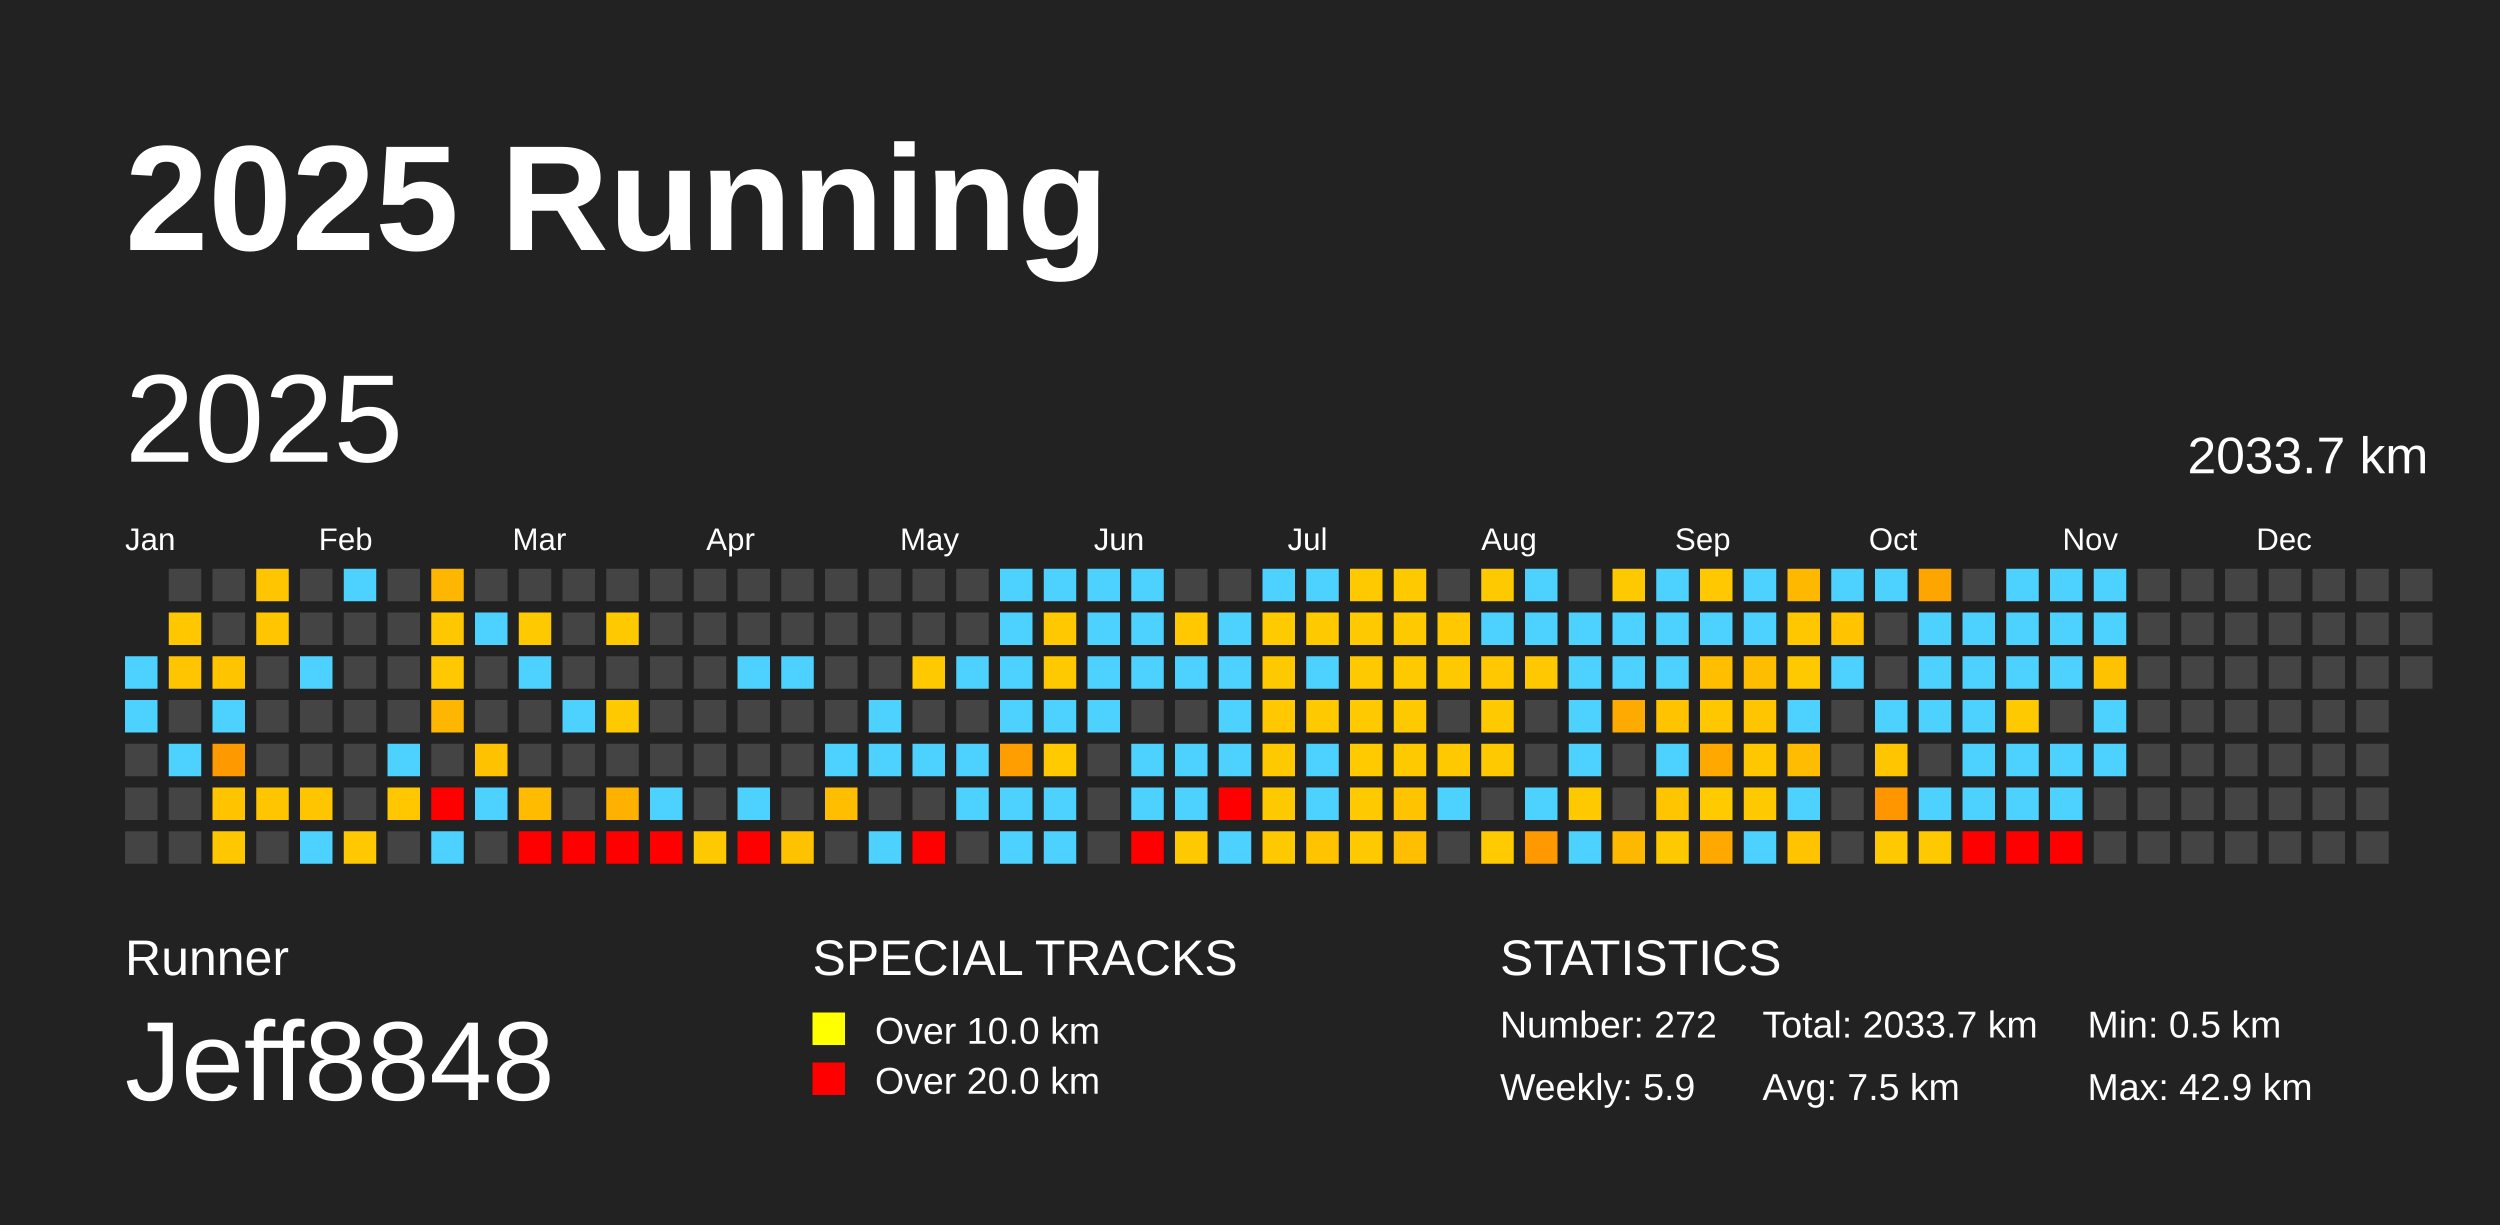
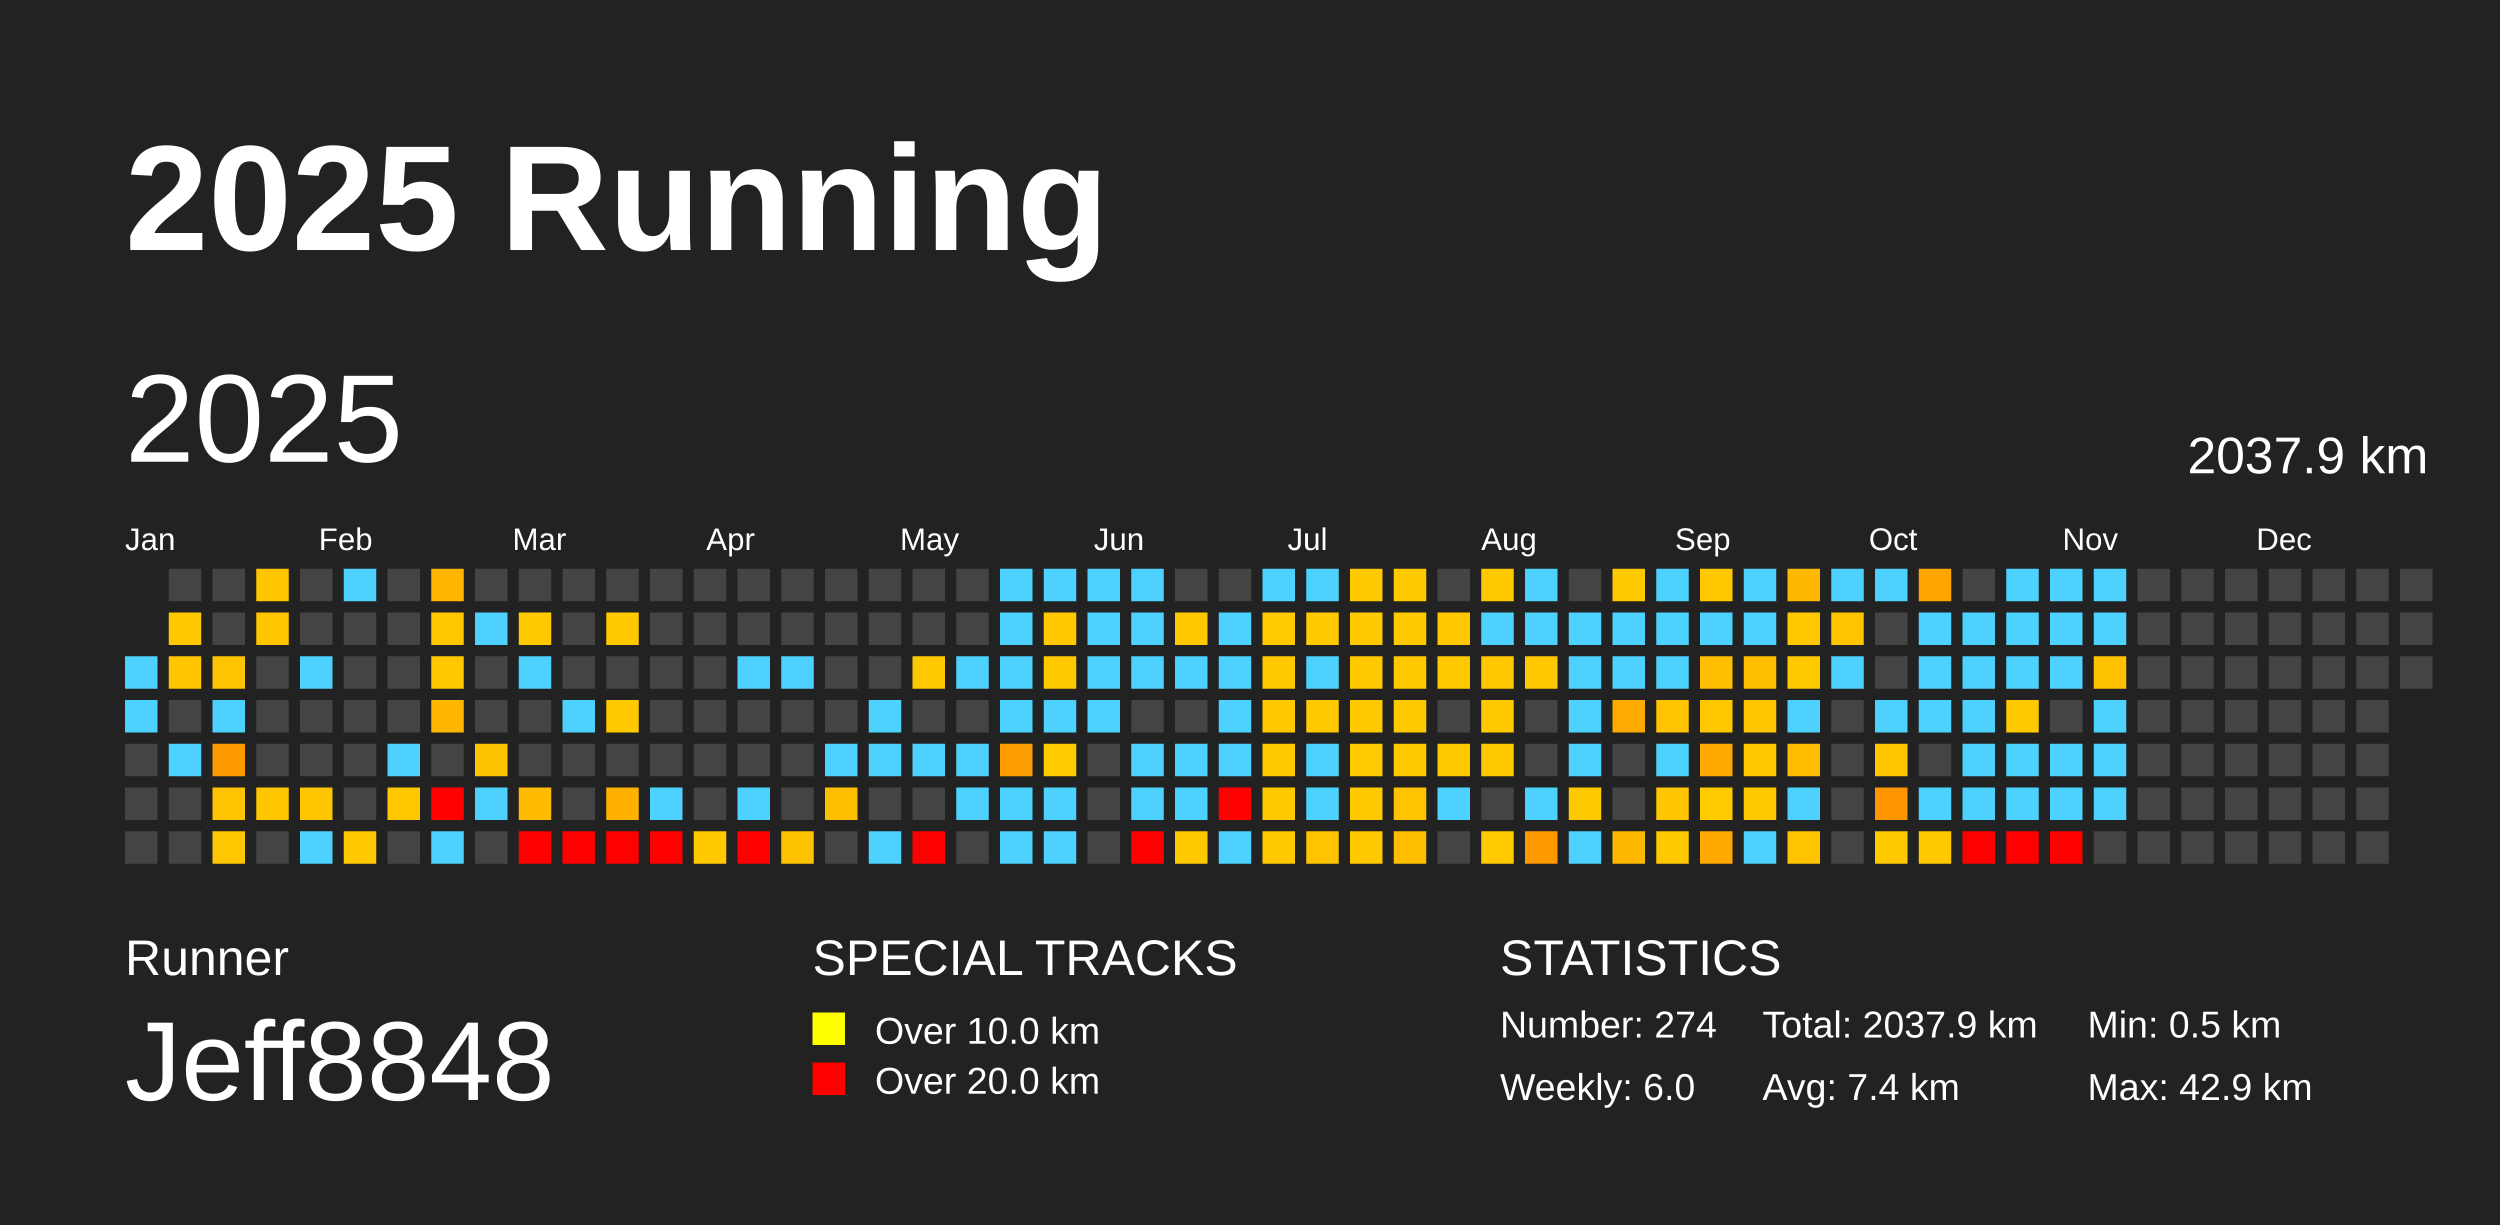
<svg xmlns="http://www.w3.org/2000/svg" baseProfile="full" height="98mm" version="1.1" viewBox="0,0,200,98" width="200mm">
  <defs />
  <rect fill="#222222" height="98" width="200" x="0" y="0" />
  <text fill="#FFFFFF" style="font-size:12px; font-family:Arial; font-weight:bold;" x="10" y="20">2025 Running</text>
  <text fill="#FFFFFF" style="font-size:4px; font-family:Arial" x="10" y="78">Runner</text>
  <text fill="#FFFFFF" style="font-size:9px; font-family:Arial" x="10" y="88">Jeff8848</text>
  <text fill="#FFFFFF" style="font-size:4px; font-family:Arial" x="65" y="78">SPECIAL TRACKS</text>
  <rect fill="yellow" height="2.6" width="2.6" x="65" y="81" />
  <text fill="#FFFFFF" style="font-size:3px; font-family:Arial" x="70" y="83.5">Over 10.0 km</text>
  <rect fill="red" height="2.6" width="2.6" x="65" y="85" />
  <text fill="#FFFFFF" style="font-size:3px; font-family:Arial" x="70" y="87.5">Over 20.0 km</text>
  <text fill="#FFFFFF" style="font-size:4px; font-family:Arial" x="120" y="78">STATISTICS</text>
-   <text fill="#FFFFFF" style="font-size:3px; font-family:Arial" x="120" y="83">Number: 272</text>
-   <text fill="#FFFFFF" style="font-size:3px; font-family:Arial" x="120" y="88">Weekly: 5.9</text>
-   <text fill="#FFFFFF" style="font-size:3px; font-family:Arial" x="141" y="83">Total: 2033.7 km</text>
-   <text fill="#FFFFFF" style="font-size:3px; font-family:Arial" x="141" y="88">Avg: 7.5 km</text>
+   <text fill="#FFFFFF" style="font-size:3px; font-family:Arial" x="120" y="83">Number: 274</text>
+   <text fill="#FFFFFF" style="font-size:3px; font-family:Arial" x="120" y="88">Weekly: 6.0</text>
+   <text fill="#FFFFFF" style="font-size:3px; font-family:Arial" x="141" y="83">Total: 2037.9 km</text>
+   <text fill="#FFFFFF" style="font-size:3px; font-family:Arial" x="141" y="88">Avg: 7.4 km</text>
  <text fill="#FFFFFF" style="font-size:3px; font-family:Arial" x="167" y="83">Min: 0.5 km</text>
  <text fill="#FFFFFF" style="font-size:3px; font-family:Arial" x="167" y="88">Max: 42.9 km</text>
  <text dominant-baseline="hanging" fill="#FFFFFF" style="font-size:10.0px; font-family:Arial;" x="10" y="30">2025</text>
-   <text dominant-baseline="hanging" fill="#FFFFFF" style="font-size:4.125px; font-family:Arial;" x="175" y="35">2033.7 km</text>
+   <text dominant-baseline="hanging" fill="#FFFFFF" style="font-size:4.125px; font-family:Arial;" x="175" y="35">2037.9 km</text>
  <text fill="#FFFFFF" style="font-size:2.5px; font-family:Arial" x="10.0" y="44">Jan</text>
  <text fill="#FFFFFF" style="font-size:2.5px; font-family:Arial" x="25.5" y="44">Feb</text>
  <text fill="#FFFFFF" style="font-size:2.5px; font-family:Arial" x="41.0" y="44">Mar</text>
  <text fill="#FFFFFF" style="font-size:2.5px; font-family:Arial" x="56.5" y="44">Apr</text>
  <text fill="#FFFFFF" style="font-size:2.5px; font-family:Arial" x="72.0" y="44">May</text>
  <text fill="#FFFFFF" style="font-size:2.5px; font-family:Arial" x="87.5" y="44">Jun</text>
  <text fill="#FFFFFF" style="font-size:2.5px; font-family:Arial" x="103.0" y="44">Jul</text>
  <text fill="#FFFFFF" style="font-size:2.5px; font-family:Arial" x="118.5" y="44">Aug</text>
  <text fill="#FFFFFF" style="font-size:2.5px; font-family:Arial" x="134.0" y="44">Sep</text>
  <text fill="#FFFFFF" style="font-size:2.5px; font-family:Arial" x="149.5" y="44">Oct</text>
  <text fill="#FFFFFF" style="font-size:2.5px; font-family:Arial" x="165.0" y="44">Nov</text>
  <text fill="#FFFFFF" style="font-size:2.5px; font-family:Arial" x="180.5" y="44">Dec</text>
  <rect fill="#4dd2ff" height="2.6" width="2.6" x="10.0" y="52.5" />
  <rect fill="#4dd2ff" height="2.6" width="2.6" x="10.0" y="56.0" />
  <rect fill="#444444" height="2.6" width="2.6" x="10.0" y="59.5" />
  <rect fill="#444444" height="2.6" width="2.6" x="10.0" y="63.0" />
  <rect fill="#444444" height="2.6" width="2.6" x="10.0" y="66.5" />
  <rect fill="#444444" height="2.6" width="2.6" x="13.5" y="45.5" />
  <rect fill="#ffc700" height="2.6" width="2.6" x="13.5" y="49.0" />
  <rect fill="#ffc500" height="2.6" width="2.6" x="13.5" y="52.5" />
  <rect fill="#444444" height="2.6" width="2.6" x="13.5" y="56.0" />
  <rect fill="#4dd2ff" height="2.6" width="2.6" x="13.5" y="59.5" />
  <rect fill="#444444" height="2.6" width="2.6" x="13.5" y="63.0" />
  <rect fill="#444444" height="2.6" width="2.6" x="13.5" y="66.5" />
  <rect fill="#444444" height="2.6" width="2.6" x="17.0" y="45.5" />
  <rect fill="#444444" height="2.6" width="2.6" x="17.0" y="49.0" />
  <rect fill="#ffc400" height="2.6" width="2.6" x="17.0" y="52.5" />
  <rect fill="#4dd2ff" height="2.6" width="2.6" x="17.0" y="56.0" />
  <rect fill="#ff9900" height="2.6" width="2.6" x="17.0" y="59.5" />
  <rect fill="#ffc300" height="2.6" width="2.6" x="17.0" y="63.0" />
  <rect fill="#ffc700" height="2.6" width="2.6" x="17.0" y="66.5" />
  <rect fill="#ffc500" height="2.6" width="2.6" x="20.5" y="45.5" />
  <rect fill="#ffc600" height="2.6" width="2.6" x="20.5" y="49.0" />
  <rect fill="#444444" height="2.6" width="2.6" x="20.5" y="52.5" />
  <rect fill="#444444" height="2.6" width="2.6" x="20.5" y="56.0" />
  <rect fill="#444444" height="2.6" width="2.6" x="20.5" y="59.5" />
  <rect fill="#ffc600" height="2.6" width="2.6" x="20.5" y="63.0" />
  <rect fill="#444444" height="2.6" width="2.6" x="20.5" y="66.5" />
  <rect fill="#444444" height="2.6" width="2.6" x="24.0" y="45.5" />
  <rect fill="#444444" height="2.6" width="2.6" x="24.0" y="49.0" />
  <rect fill="#4dd2ff" height="2.6" width="2.6" x="24.0" y="52.5" />
  <rect fill="#444444" height="2.6" width="2.6" x="24.0" y="56.0" />
  <rect fill="#444444" height="2.6" width="2.6" x="24.0" y="59.5" />
  <rect fill="#ffc600" height="2.6" width="2.6" x="24.0" y="63.0" />
  <rect fill="#4dd2ff" height="2.6" width="2.6" x="24.0" y="66.5" />
  <rect fill="#4dd2ff" height="2.6" width="2.6" x="27.5" y="45.5" />
  <rect fill="#444444" height="2.6" width="2.6" x="27.5" y="49.0" />
  <rect fill="#444444" height="2.6" width="2.6" x="27.5" y="52.5" />
  <rect fill="#444444" height="2.6" width="2.6" x="27.5" y="56.0" />
  <rect fill="#444444" height="2.6" width="2.6" x="27.5" y="59.5" />
  <rect fill="#444444" height="2.6" width="2.6" x="27.5" y="63.0" />
  <rect fill="#ffc800" height="2.6" width="2.6" x="27.5" y="66.5" />
  <rect fill="#444444" height="2.6" width="2.6" x="31.0" y="45.5" />
  <rect fill="#444444" height="2.6" width="2.6" x="31.0" y="49.0" />
  <rect fill="#444444" height="2.6" width="2.6" x="31.0" y="52.5" />
  <rect fill="#444444" height="2.6" width="2.6" x="31.0" y="56.0" />
  <rect fill="#4dd2ff" height="2.6" width="2.6" x="31.0" y="59.5" />
  <rect fill="#ffc700" height="2.6" width="2.6" x="31.0" y="63.0" />
  <rect fill="#444444" height="2.6" width="2.6" x="31.0" y="66.5" />
  <rect fill="#ffb600" height="2.6" width="2.6" x="34.5" y="45.5" />
  <rect fill="#ffc700" height="2.6" width="2.6" x="34.5" y="49.0" />
  <rect fill="#ffc800" height="2.6" width="2.6" x="34.5" y="52.5" />
  <rect fill="#ffb600" height="2.6" width="2.6" x="34.5" y="56.0" />
  <rect fill="#444444" height="2.6" width="2.6" x="34.5" y="59.5" />
  <rect fill="red" height="2.6" width="2.6" x="34.5" y="63.0" />
  <rect fill="#4dd2ff" height="2.6" width="2.6" x="34.5" y="66.5" />
  <rect fill="#444444" height="2.6" width="2.6" x="38.0" y="45.5" />
  <rect fill="#4dd2ff" height="2.6" width="2.6" x="38.0" y="49.0" />
  <rect fill="#444444" height="2.6" width="2.6" x="38.0" y="52.5" />
  <rect fill="#444444" height="2.6" width="2.6" x="38.0" y="56.0" />
  <rect fill="#ffc200" height="2.6" width="2.6" x="38.0" y="59.5" />
  <rect fill="#4dd2ff" height="2.6" width="2.6" x="38.0" y="63.0" />
  <rect fill="#444444" height="2.6" width="2.6" x="38.0" y="66.5" />
  <rect fill="#444444" height="2.6" width="2.6" x="41.5" y="45.5" />
  <rect fill="#ffc900" height="2.6" width="2.6" x="41.5" y="49.0" />
  <rect fill="#4dd2ff" height="2.6" width="2.6" x="41.5" y="52.5" />
  <rect fill="#444444" height="2.6" width="2.6" x="41.5" y="56.0" />
  <rect fill="#444444" height="2.6" width="2.6" x="41.5" y="59.5" />
  <rect fill="#ffbb00" height="2.6" width="2.6" x="41.5" y="63.0" />
  <rect fill="red" height="2.6" width="2.6" x="41.5" y="66.5" />
  <rect fill="#444444" height="2.6" width="2.6" x="45.0" y="45.5" />
  <rect fill="#444444" height="2.6" width="2.6" x="45.0" y="49.0" />
  <rect fill="#444444" height="2.6" width="2.6" x="45.0" y="52.5" />
  <rect fill="#4dd2ff" height="2.6" width="2.6" x="45.0" y="56.0" />
  <rect fill="#444444" height="2.6" width="2.6" x="45.0" y="59.5" />
  <rect fill="#444444" height="2.6" width="2.6" x="45.0" y="63.0" />
  <rect fill="red" height="2.6" width="2.6" x="45.0" y="66.5" />
  <rect fill="#444444" height="2.6" width="2.6" x="48.5" y="45.5" />
  <rect fill="#ffc900" height="2.6" width="2.6" x="48.5" y="49.0" />
  <rect fill="#444444" height="2.6" width="2.6" x="48.5" y="52.5" />
  <rect fill="#ffc900" height="2.6" width="2.6" x="48.5" y="56.0" />
  <rect fill="#444444" height="2.6" width="2.6" x="48.5" y="59.5" />
  <rect fill="#ffb100" height="2.6" width="2.6" x="48.5" y="63.0" />
  <rect fill="red" height="2.6" width="2.6" x="48.5" y="66.5" />
  <rect fill="#444444" height="2.6" width="2.6" x="52.0" y="45.5" />
  <rect fill="#444444" height="2.6" width="2.6" x="52.0" y="49.0" />
  <rect fill="#444444" height="2.6" width="2.6" x="52.0" y="52.5" />
  <rect fill="#444444" height="2.6" width="2.6" x="52.0" y="56.0" />
  <rect fill="#444444" height="2.6" width="2.6" x="52.0" y="59.5" />
  <rect fill="#4dd2ff" height="2.6" width="2.6" x="52.0" y="63.0" />
  <rect fill="red" height="2.6" width="2.6" x="52.0" y="66.5" />
  <rect fill="#444444" height="2.6" width="2.6" x="55.5" y="45.5" />
  <rect fill="#444444" height="2.6" width="2.6" x="55.5" y="49.0" />
  <rect fill="#444444" height="2.6" width="2.6" x="55.5" y="52.5" />
  <rect fill="#444444" height="2.6" width="2.6" x="55.5" y="56.0" />
  <rect fill="#444444" height="2.6" width="2.6" x="55.5" y="59.5" />
  <rect fill="#444444" height="2.6" width="2.6" x="55.5" y="63.0" />
  <rect fill="#ffc900" height="2.6" width="2.6" x="55.5" y="66.5" />
  <rect fill="#444444" height="2.6" width="2.6" x="59.0" y="45.5" />
  <rect fill="#444444" height="2.6" width="2.6" x="59.0" y="49.0" />
  <rect fill="#4dd2ff" height="2.6" width="2.6" x="59.0" y="52.5" />
  <rect fill="#444444" height="2.6" width="2.6" x="59.0" y="56.0" />
  <rect fill="#444444" height="2.6" width="2.6" x="59.0" y="59.5" />
  <rect fill="#4dd2ff" height="2.6" width="2.6" x="59.0" y="63.0" />
  <rect fill="red" height="2.6" width="2.6" x="59.0" y="66.5" />
  <rect fill="#444444" height="2.6" width="2.6" x="62.5" y="45.5" />
  <rect fill="#444444" height="2.6" width="2.6" x="62.5" y="49.0" />
  <rect fill="#4dd2ff" height="2.6" width="2.6" x="62.5" y="52.5" />
  <rect fill="#444444" height="2.6" width="2.6" x="62.5" y="56.0" />
  <rect fill="#444444" height="2.6" width="2.6" x="62.5" y="59.5" />
  <rect fill="#444444" height="2.6" width="2.6" x="62.5" y="63.0" />
  <rect fill="#ffc200" height="2.6" width="2.6" x="62.5" y="66.5" />
  <rect fill="#444444" height="2.6" width="2.6" x="66.0" y="45.5" />
  <rect fill="#444444" height="2.6" width="2.6" x="66.0" y="49.0" />
  <rect fill="#444444" height="2.6" width="2.6" x="66.0" y="52.5" />
  <rect fill="#444444" height="2.6" width="2.6" x="66.0" y="56.0" />
  <rect fill="#4dd2ff" height="2.6" width="2.6" x="66.0" y="59.5" />
  <rect fill="#ffbe00" height="2.6" width="2.6" x="66.0" y="63.0" />
  <rect fill="#444444" height="2.6" width="2.6" x="66.0" y="66.5" />
  <rect fill="#444444" height="2.6" width="2.6" x="69.5" y="45.5" />
  <rect fill="#444444" height="2.6" width="2.6" x="69.5" y="49.0" />
  <rect fill="#444444" height="2.6" width="2.6" x="69.5" y="52.5" />
  <rect fill="#4dd2ff" height="2.6" width="2.6" x="69.5" y="56.0" />
  <rect fill="#4dd2ff" height="2.6" width="2.6" x="69.5" y="59.5" />
  <rect fill="#444444" height="2.6" width="2.6" x="69.5" y="63.0" />
  <rect fill="#4dd2ff" height="2.6" width="2.6" x="69.5" y="66.5" />
  <rect fill="#444444" height="2.6" width="2.6" x="73.0" y="45.5" />
  <rect fill="#444444" height="2.6" width="2.6" x="73.0" y="49.0" />
  <rect fill="#ffc900" height="2.6" width="2.6" x="73.0" y="52.5" />
  <rect fill="#444444" height="2.6" width="2.6" x="73.0" y="56.0" />
  <rect fill="#4dd2ff" height="2.6" width="2.6" x="73.0" y="59.5" />
  <rect fill="#444444" height="2.6" width="2.6" x="73.0" y="63.0" />
  <rect fill="red" height="2.6" width="2.6" x="73.0" y="66.5" />
  <rect fill="#444444" height="2.6" width="2.6" x="76.5" y="45.5" />
  <rect fill="#444444" height="2.6" width="2.6" x="76.5" y="49.0" />
  <rect fill="#4dd2ff" height="2.6" width="2.6" x="76.5" y="52.5" />
  <rect fill="#444444" height="2.6" width="2.6" x="76.5" y="56.0" />
  <rect fill="#4dd2ff" height="2.6" width="2.6" x="76.5" y="59.5" />
  <rect fill="#4dd2ff" height="2.6" width="2.6" x="76.5" y="63.0" />
  <rect fill="#444444" height="2.6" width="2.6" x="76.5" y="66.5" />
  <rect fill="#4dd2ff" height="2.6" width="2.6" x="80.0" y="45.5" />
  <rect fill="#4dd2ff" height="2.6" width="2.6" x="80.0" y="49.0" />
  <rect fill="#4dd2ff" height="2.6" width="2.6" x="80.0" y="52.5" />
  <rect fill="#4dd2ff" height="2.6" width="2.6" x="80.0" y="56.0" />
  <rect fill="#ff9e00" height="2.6" width="2.6" x="80.0" y="59.5" />
  <rect fill="#4dd2ff" height="2.6" width="2.6" x="80.0" y="63.0" />
  <rect fill="#4dd2ff" height="2.6" width="2.6" x="80.0" y="66.5" />
  <rect fill="#4dd2ff" height="2.6" width="2.6" x="83.5" y="45.5" />
  <rect fill="#ffc800" height="2.6" width="2.6" x="83.5" y="49.0" />
  <rect fill="#ffc900" height="2.6" width="2.6" x="83.5" y="52.5" />
  <rect fill="#4dd2ff" height="2.6" width="2.6" x="83.5" y="56.0" />
  <rect fill="#ffca00" height="2.6" width="2.6" x="83.5" y="59.5" />
  <rect fill="#4dd2ff" height="2.6" width="2.6" x="83.5" y="63.0" />
  <rect fill="#4dd2ff" height="2.6" width="2.6" x="83.5" y="66.5" />
  <rect fill="#4dd2ff" height="2.6" width="2.6" x="87.0" y="45.5" />
  <rect fill="#4dd2ff" height="2.6" width="2.6" x="87.0" y="49.0" />
  <rect fill="#4dd2ff" height="2.6" width="2.6" x="87.0" y="52.5" />
  <rect fill="#4dd2ff" height="2.6" width="2.6" x="87.0" y="56.0" />
  <rect fill="#444444" height="2.6" width="2.6" x="87.0" y="59.5" />
  <rect fill="#444444" height="2.6" width="2.6" x="87.0" y="63.0" />
  <rect fill="#444444" height="2.6" width="2.6" x="87.0" y="66.5" />
  <rect fill="#4dd2ff" height="2.6" width="2.6" x="90.5" y="45.5" />
  <rect fill="#4dd2ff" height="2.6" width="2.6" x="90.5" y="49.0" />
  <rect fill="#4dd2ff" height="2.6" width="2.6" x="90.5" y="52.5" />
  <rect fill="#444444" height="2.6" width="2.6" x="90.5" y="56.0" />
  <rect fill="#4dd2ff" height="2.6" width="2.6" x="90.5" y="59.5" />
  <rect fill="#4dd2ff" height="2.6" width="2.6" x="90.5" y="63.0" />
  <rect fill="red" height="2.6" width="2.6" x="90.5" y="66.5" />
  <rect fill="#444444" height="2.6" width="2.6" x="94.0" y="45.5" />
  <rect fill="#ffc800" height="2.6" width="2.6" x="94.0" y="49.0" />
  <rect fill="#4dd2ff" height="2.6" width="2.6" x="94.0" y="52.5" />
  <rect fill="#444444" height="2.6" width="2.6" x="94.0" y="56.0" />
  <rect fill="#4dd2ff" height="2.6" width="2.6" x="94.0" y="59.5" />
  <rect fill="#4dd2ff" height="2.6" width="2.6" x="94.0" y="63.0" />
  <rect fill="#ffc900" height="2.6" width="2.6" x="94.0" y="66.5" />
  <rect fill="#444444" height="2.6" width="2.6" x="97.5" y="45.5" />
  <rect fill="#4dd2ff" height="2.6" width="2.6" x="97.5" y="49.0" />
  <rect fill="#4dd2ff" height="2.6" width="2.6" x="97.5" y="52.5" />
  <rect fill="#4dd2ff" height="2.6" width="2.6" x="97.5" y="56.0" />
  <rect fill="#4dd2ff" height="2.6" width="2.6" x="97.5" y="59.5" />
  <rect fill="red" height="2.6" width="2.6" x="97.5" y="63.0" />
  <rect fill="#4dd2ff" height="2.6" width="2.6" x="97.5" y="66.5" />
  <rect fill="#4dd2ff" height="2.6" width="2.6" x="101.0" y="45.5" />
  <rect fill="#ffca00" height="2.6" width="2.6" x="101.0" y="49.0" />
  <rect fill="#ffc900" height="2.6" width="2.6" x="101.0" y="52.5" />
  <rect fill="#ffc800" height="2.6" width="2.6" x="101.0" y="56.0" />
  <rect fill="#ffc900" height="2.6" width="2.6" x="101.0" y="59.5" />
  <rect fill="#ffc900" height="2.6" width="2.6" x="101.0" y="63.0" />
  <rect fill="#ffc900" height="2.6" width="2.6" x="101.0" y="66.5" />
  <rect fill="#4dd2ff" height="2.6" width="2.6" x="104.5" y="45.5" />
  <rect fill="#ffc900" height="2.6" width="2.6" x="104.5" y="49.0" />
  <rect fill="#4dd2ff" height="2.6" width="2.6" x="104.5" y="52.5" />
  <rect fill="#ffc900" height="2.6" width="2.6" x="104.5" y="56.0" />
  <rect fill="#4dd2ff" height="2.6" width="2.6" x="104.5" y="59.5" />
  <rect fill="#4dd2ff" height="2.6" width="2.6" x="104.5" y="63.0" />
  <rect fill="#ffc300" height="2.6" width="2.6" x="104.5" y="66.5" />
  <rect fill="#ffc900" height="2.6" width="2.6" x="108.0" y="45.5" />
  <rect fill="#ffc900" height="2.6" width="2.6" x="108.0" y="49.0" />
  <rect fill="#ffc900" height="2.6" width="2.6" x="108.0" y="52.5" />
  <rect fill="#ffc900" height="2.6" width="2.6" x="108.0" y="56.0" />
  <rect fill="#ffca00" height="2.6" width="2.6" x="108.0" y="59.5" />
  <rect fill="#ffc900" height="2.6" width="2.6" x="108.0" y="63.0" />
  <rect fill="#ffc900" height="2.6" width="2.6" x="108.0" y="66.5" />
  <rect fill="#ffc900" height="2.6" width="2.6" x="111.5" y="45.5" />
  <rect fill="#ffc900" height="2.6" width="2.6" x="111.5" y="49.0" />
  <rect fill="#ffc900" height="2.6" width="2.6" x="111.5" y="52.5" />
  <rect fill="#ffc900" height="2.6" width="2.6" x="111.5" y="56.0" />
  <rect fill="#ffc900" height="2.6" width="2.6" x="111.5" y="59.5" />
  <rect fill="#ffc300" height="2.6" width="2.6" x="111.5" y="63.0" />
  <rect fill="#ffbe00" height="2.6" width="2.6" x="111.5" y="66.5" />
  <rect fill="#444444" height="2.6" width="2.6" x="115.0" y="45.5" />
  <rect fill="#ffc800" height="2.6" width="2.6" x="115.0" y="49.0" />
  <rect fill="#ffc900" height="2.6" width="2.6" x="115.0" y="52.5" />
  <rect fill="#444444" height="2.6" width="2.6" x="115.0" y="56.0" />
  <rect fill="#ffc900" height="2.6" width="2.6" x="115.0" y="59.5" />
  <rect fill="#4dd2ff" height="2.6" width="2.6" x="115.0" y="63.0" />
  <rect fill="#444444" height="2.6" width="2.6" x="115.0" y="66.5" />
  <rect fill="#ffc900" height="2.6" width="2.6" x="118.5" y="45.5" />
  <rect fill="#4dd2ff" height="2.6" width="2.6" x="118.5" y="49.0" />
  <rect fill="#ffc800" height="2.6" width="2.6" x="118.5" y="52.5" />
  <rect fill="#ffc900" height="2.6" width="2.6" x="118.5" y="56.0" />
  <rect fill="#ffc900" height="2.6" width="2.6" x="118.5" y="59.5" />
  <rect fill="#444444" height="2.6" width="2.6" x="118.5" y="63.0" />
  <rect fill="#ffca00" height="2.6" width="2.6" x="118.5" y="66.5" />
  <rect fill="#4dd2ff" height="2.6" width="2.6" x="122.0" y="45.5" />
  <rect fill="#4dd2ff" height="2.6" width="2.6" x="122.0" y="49.0" />
  <rect fill="#ffc800" height="2.6" width="2.6" x="122.0" y="52.5" />
  <rect fill="#444444" height="2.6" width="2.6" x="122.0" y="56.0" />
  <rect fill="#444444" height="2.6" width="2.6" x="122.0" y="59.5" />
  <rect fill="#4dd2ff" height="2.6" width="2.6" x="122.0" y="63.0" />
  <rect fill="#ff9900" height="2.6" width="2.6" x="122.0" y="66.5" />
  <rect fill="#444444" height="2.6" width="2.6" x="125.5" y="45.5" />
  <rect fill="#4dd2ff" height="2.6" width="2.6" x="125.5" y="49.0" />
  <rect fill="#4dd2ff" height="2.6" width="2.6" x="125.5" y="52.5" />
  <rect fill="#4dd2ff" height="2.6" width="2.6" x="125.5" y="56.0" />
  <rect fill="#4dd2ff" height="2.6" width="2.6" x="125.5" y="59.5" />
  <rect fill="#ffc900" height="2.6" width="2.6" x="125.5" y="63.0" />
  <rect fill="#4dd2ff" height="2.6" width="2.6" x="125.5" y="66.5" />
  <rect fill="#ffc900" height="2.6" width="2.6" x="129.0" y="45.5" />
  <rect fill="#4dd2ff" height="2.6" width="2.6" x="129.0" y="49.0" />
  <rect fill="#4dd2ff" height="2.6" width="2.6" x="129.0" y="52.5" />
  <rect fill="#ffaa00" height="2.6" width="2.6" x="129.0" y="56.0" />
  <rect fill="#444444" height="2.6" width="2.6" x="129.0" y="59.5" />
  <rect fill="#444444" height="2.6" width="2.6" x="129.0" y="63.0" />
  <rect fill="#ffb800" height="2.6" width="2.6" x="129.0" y="66.5" />
  <rect fill="#4dd2ff" height="2.6" width="2.6" x="132.5" y="45.5" />
  <rect fill="#4dd2ff" height="2.6" width="2.6" x="132.5" y="49.0" />
  <rect fill="#4dd2ff" height="2.6" width="2.6" x="132.5" y="52.5" />
  <rect fill="#ffc300" height="2.6" width="2.6" x="132.5" y="56.0" />
  <rect fill="#4dd2ff" height="2.6" width="2.6" x="132.5" y="59.5" />
  <rect fill="#ffc500" height="2.6" width="2.6" x="132.5" y="63.0" />
  <rect fill="#ffc900" height="2.6" width="2.6" x="132.5" y="66.5" />
  <rect fill="#ffc800" height="2.6" width="2.6" x="136.0" y="45.5" />
  <rect fill="#4dd2ff" height="2.6" width="2.6" x="136.0" y="49.0" />
  <rect fill="#ffbe00" height="2.6" width="2.6" x="136.0" y="52.5" />
  <rect fill="#ffc700" height="2.6" width="2.6" x="136.0" y="56.0" />
  <rect fill="#ffa900" height="2.6" width="2.6" x="136.0" y="59.5" />
  <rect fill="#ffca00" height="2.6" width="2.6" x="136.0" y="63.0" />
  <rect fill="#ffa900" height="2.6" width="2.6" x="136.0" y="66.5" />
  <rect fill="#4dd2ff" height="2.6" width="2.6" x="139.5" y="45.5" />
  <rect fill="#4dd2ff" height="2.6" width="2.6" x="139.5" y="49.0" />
  <rect fill="#ffbd00" height="2.6" width="2.6" x="139.5" y="52.5" />
  <rect fill="#ffc600" height="2.6" width="2.6" x="139.5" y="56.0" />
  <rect fill="#ffc700" height="2.6" width="2.6" x="139.5" y="59.5" />
  <rect fill="#ffc900" height="2.6" width="2.6" x="139.5" y="63.0" />
  <rect fill="#4dd2ff" height="2.6" width="2.6" x="139.5" y="66.5" />
  <rect fill="#ffb800" height="2.6" width="2.6" x="143.0" y="45.5" />
  <rect fill="#ffc700" height="2.6" width="2.6" x="143.0" y="49.0" />
  <rect fill="#ffc900" height="2.6" width="2.6" x="143.0" y="52.5" />
  <rect fill="#4dd2ff" height="2.6" width="2.6" x="143.0" y="56.0" />
  <rect fill="#ffbc00" height="2.6" width="2.6" x="143.0" y="59.5" />
  <rect fill="#4dd2ff" height="2.6" width="2.6" x="143.0" y="63.0" />
  <rect fill="#ffc300" height="2.6" width="2.6" x="143.0" y="66.5" />
  <rect fill="#4dd2ff" height="2.6" width="2.6" x="146.5" y="45.5" />
  <rect fill="#ffc300" height="2.6" width="2.6" x="146.5" y="49.0" />
  <rect fill="#4dd2ff" height="2.6" width="2.6" x="146.5" y="52.5" />
  <rect fill="#444444" height="2.6" width="2.6" x="146.5" y="56.0" />
  <rect fill="#444444" height="2.6" width="2.6" x="146.5" y="59.5" />
  <rect fill="#444444" height="2.6" width="2.6" x="146.5" y="63.0" />
  <rect fill="#444444" height="2.6" width="2.6" x="146.5" y="66.5" />
  <rect fill="#4dd2ff" height="2.6" width="2.6" x="150.0" y="45.5" />
  <rect fill="#444444" height="2.6" width="2.6" x="150.0" y="49.0" />
  <rect fill="#444444" height="2.6" width="2.6" x="150.0" y="52.5" />
  <rect fill="#4dd2ff" height="2.6" width="2.6" x="150.0" y="56.0" />
  <rect fill="#ffc600" height="2.6" width="2.6" x="150.0" y="59.5" />
  <rect fill="#ff9600" height="2.6" width="2.6" x="150.0" y="63.0" />
  <rect fill="#ffc900" height="2.6" width="2.6" x="150.0" y="66.5" />
  <rect fill="#ffa500" height="2.6" width="2.6" x="153.5" y="45.5" />
  <rect fill="#4dd2ff" height="2.6" width="2.6" x="153.5" y="49.0" />
  <rect fill="#4dd2ff" height="2.6" width="2.6" x="153.5" y="52.5" />
  <rect fill="#4dd2ff" height="2.6" width="2.6" x="153.5" y="56.0" />
  <rect fill="#444444" height="2.6" width="2.6" x="153.5" y="59.5" />
  <rect fill="#4dd2ff" height="2.6" width="2.6" x="153.5" y="63.0" />
  <rect fill="#ffc900" height="2.6" width="2.6" x="153.5" y="66.5" />
  <rect fill="#444444" height="2.6" width="2.6" x="157.0" y="45.5" />
  <rect fill="#4dd2ff" height="2.6" width="2.6" x="157.0" y="49.0" />
  <rect fill="#4dd2ff" height="2.6" width="2.6" x="157.0" y="52.5" />
  <rect fill="#4dd2ff" height="2.6" width="2.6" x="157.0" y="56.0" />
  <rect fill="#4dd2ff" height="2.6" width="2.6" x="157.0" y="59.5" />
  <rect fill="#4dd2ff" height="2.6" width="2.6" x="157.0" y="63.0" />
  <rect fill="red" height="2.6" width="2.6" x="157.0" y="66.5" />
  <rect fill="#4dd2ff" height="2.6" width="2.6" x="160.5" y="45.5" />
  <rect fill="#4dd2ff" height="2.6" width="2.6" x="160.5" y="49.0" />
  <rect fill="#4dd2ff" height="2.6" width="2.6" x="160.5" y="52.5" />
  <rect fill="#ffc900" height="2.6" width="2.6" x="160.5" y="56.0" />
  <rect fill="#4dd2ff" height="2.6" width="2.6" x="160.5" y="59.5" />
  <rect fill="#4dd2ff" height="2.6" width="2.6" x="160.5" y="63.0" />
  <rect fill="red" height="2.6" width="2.6" x="160.5" y="66.5" />
  <rect fill="#4dd2ff" height="2.6" width="2.6" x="164.0" y="45.5" />
  <rect fill="#4dd2ff" height="2.6" width="2.6" x="164.0" y="49.0" />
  <rect fill="#4dd2ff" height="2.6" width="2.6" x="164.0" y="52.5" />
  <rect fill="#444444" height="2.6" width="2.6" x="164.0" y="56.0" />
  <rect fill="#4dd2ff" height="2.6" width="2.6" x="164.0" y="59.5" />
  <rect fill="#4dd2ff" height="2.6" width="2.6" x="164.0" y="63.0" />
  <rect fill="red" height="2.6" width="2.6" x="164.0" y="66.5" />
  <rect fill="#4dd2ff" height="2.6" width="2.6" x="167.5" y="45.5" />
  <rect fill="#4dd2ff" height="2.6" width="2.6" x="167.5" y="49.0" />
  <rect fill="#ffc200" height="2.6" width="2.6" x="167.5" y="52.5" />
  <rect fill="#4dd2ff" height="2.6" width="2.6" x="167.5" y="56.0" />
  <rect fill="#4dd2ff" height="2.6" width="2.6" x="167.5" y="59.5" />
-   <rect fill="#444444" height="2.6" width="2.6" x="167.5" y="63.0" />
+   <rect fill="#4dd2ff" height="2.6" width="2.6" x="167.5" y="63.0" />
  <rect fill="#444444" height="2.6" width="2.6" x="167.5" y="66.5" />
  <rect fill="#444444" height="2.6" width="2.6" x="171.0" y="45.5" />
  <rect fill="#444444" height="2.6" width="2.6" x="171.0" y="49.0" />
  <rect fill="#444444" height="2.6" width="2.6" x="171.0" y="52.5" />
  <rect fill="#444444" height="2.6" width="2.6" x="171.0" y="56.0" />
  <rect fill="#444444" height="2.6" width="2.6" x="171.0" y="59.5" />
  <rect fill="#444444" height="2.6" width="2.6" x="171.0" y="63.0" />
  <rect fill="#444444" height="2.6" width="2.6" x="171.0" y="66.5" />
  <rect fill="#444444" height="2.6" width="2.6" x="174.5" y="45.5" />
  <rect fill="#444444" height="2.6" width="2.6" x="174.5" y="49.0" />
  <rect fill="#444444" height="2.6" width="2.6" x="174.5" y="52.5" />
  <rect fill="#444444" height="2.6" width="2.6" x="174.5" y="56.0" />
  <rect fill="#444444" height="2.6" width="2.6" x="174.5" y="59.5" />
  <rect fill="#444444" height="2.6" width="2.6" x="174.5" y="63.0" />
  <rect fill="#444444" height="2.6" width="2.6" x="174.5" y="66.5" />
  <rect fill="#444444" height="2.6" width="2.6" x="178.0" y="45.5" />
  <rect fill="#444444" height="2.6" width="2.6" x="178.0" y="49.0" />
  <rect fill="#444444" height="2.6" width="2.6" x="178.0" y="52.5" />
  <rect fill="#444444" height="2.6" width="2.6" x="178.0" y="56.0" />
  <rect fill="#444444" height="2.6" width="2.6" x="178.0" y="59.5" />
  <rect fill="#444444" height="2.6" width="2.6" x="178.0" y="63.0" />
  <rect fill="#444444" height="2.6" width="2.6" x="178.0" y="66.5" />
  <rect fill="#444444" height="2.6" width="2.6" x="181.5" y="45.5" />
  <rect fill="#444444" height="2.6" width="2.6" x="181.5" y="49.0" />
  <rect fill="#444444" height="2.6" width="2.6" x="181.5" y="52.5" />
  <rect fill="#444444" height="2.6" width="2.6" x="181.5" y="56.0" />
  <rect fill="#444444" height="2.6" width="2.6" x="181.5" y="59.5" />
  <rect fill="#444444" height="2.6" width="2.6" x="181.5" y="63.0" />
  <rect fill="#444444" height="2.6" width="2.6" x="181.5" y="66.5" />
  <rect fill="#444444" height="2.6" width="2.6" x="185.0" y="45.5" />
  <rect fill="#444444" height="2.6" width="2.6" x="185.0" y="49.0" />
  <rect fill="#444444" height="2.6" width="2.6" x="185.0" y="52.5" />
  <rect fill="#444444" height="2.6" width="2.6" x="185.0" y="56.0" />
  <rect fill="#444444" height="2.6" width="2.6" x="185.0" y="59.5" />
  <rect fill="#444444" height="2.6" width="2.6" x="185.0" y="63.0" />
  <rect fill="#444444" height="2.6" width="2.6" x="185.0" y="66.5" />
  <rect fill="#444444" height="2.6" width="2.6" x="188.5" y="45.5" />
  <rect fill="#444444" height="2.6" width="2.6" x="188.5" y="49.0" />
  <rect fill="#444444" height="2.6" width="2.6" x="188.5" y="52.5" />
  <rect fill="#444444" height="2.6" width="2.6" x="188.5" y="56.0" />
  <rect fill="#444444" height="2.6" width="2.6" x="188.5" y="59.5" />
  <rect fill="#444444" height="2.6" width="2.6" x="188.5" y="63.0" />
  <rect fill="#444444" height="2.6" width="2.6" x="188.5" y="66.5" />
  <rect fill="#444444" height="2.6" width="2.6" x="192.0" y="45.5" />
  <rect fill="#444444" height="2.6" width="2.6" x="192.0" y="49.0" />
  <rect fill="#444444" height="2.6" width="2.6" x="192.0" y="52.5" />
</svg>
